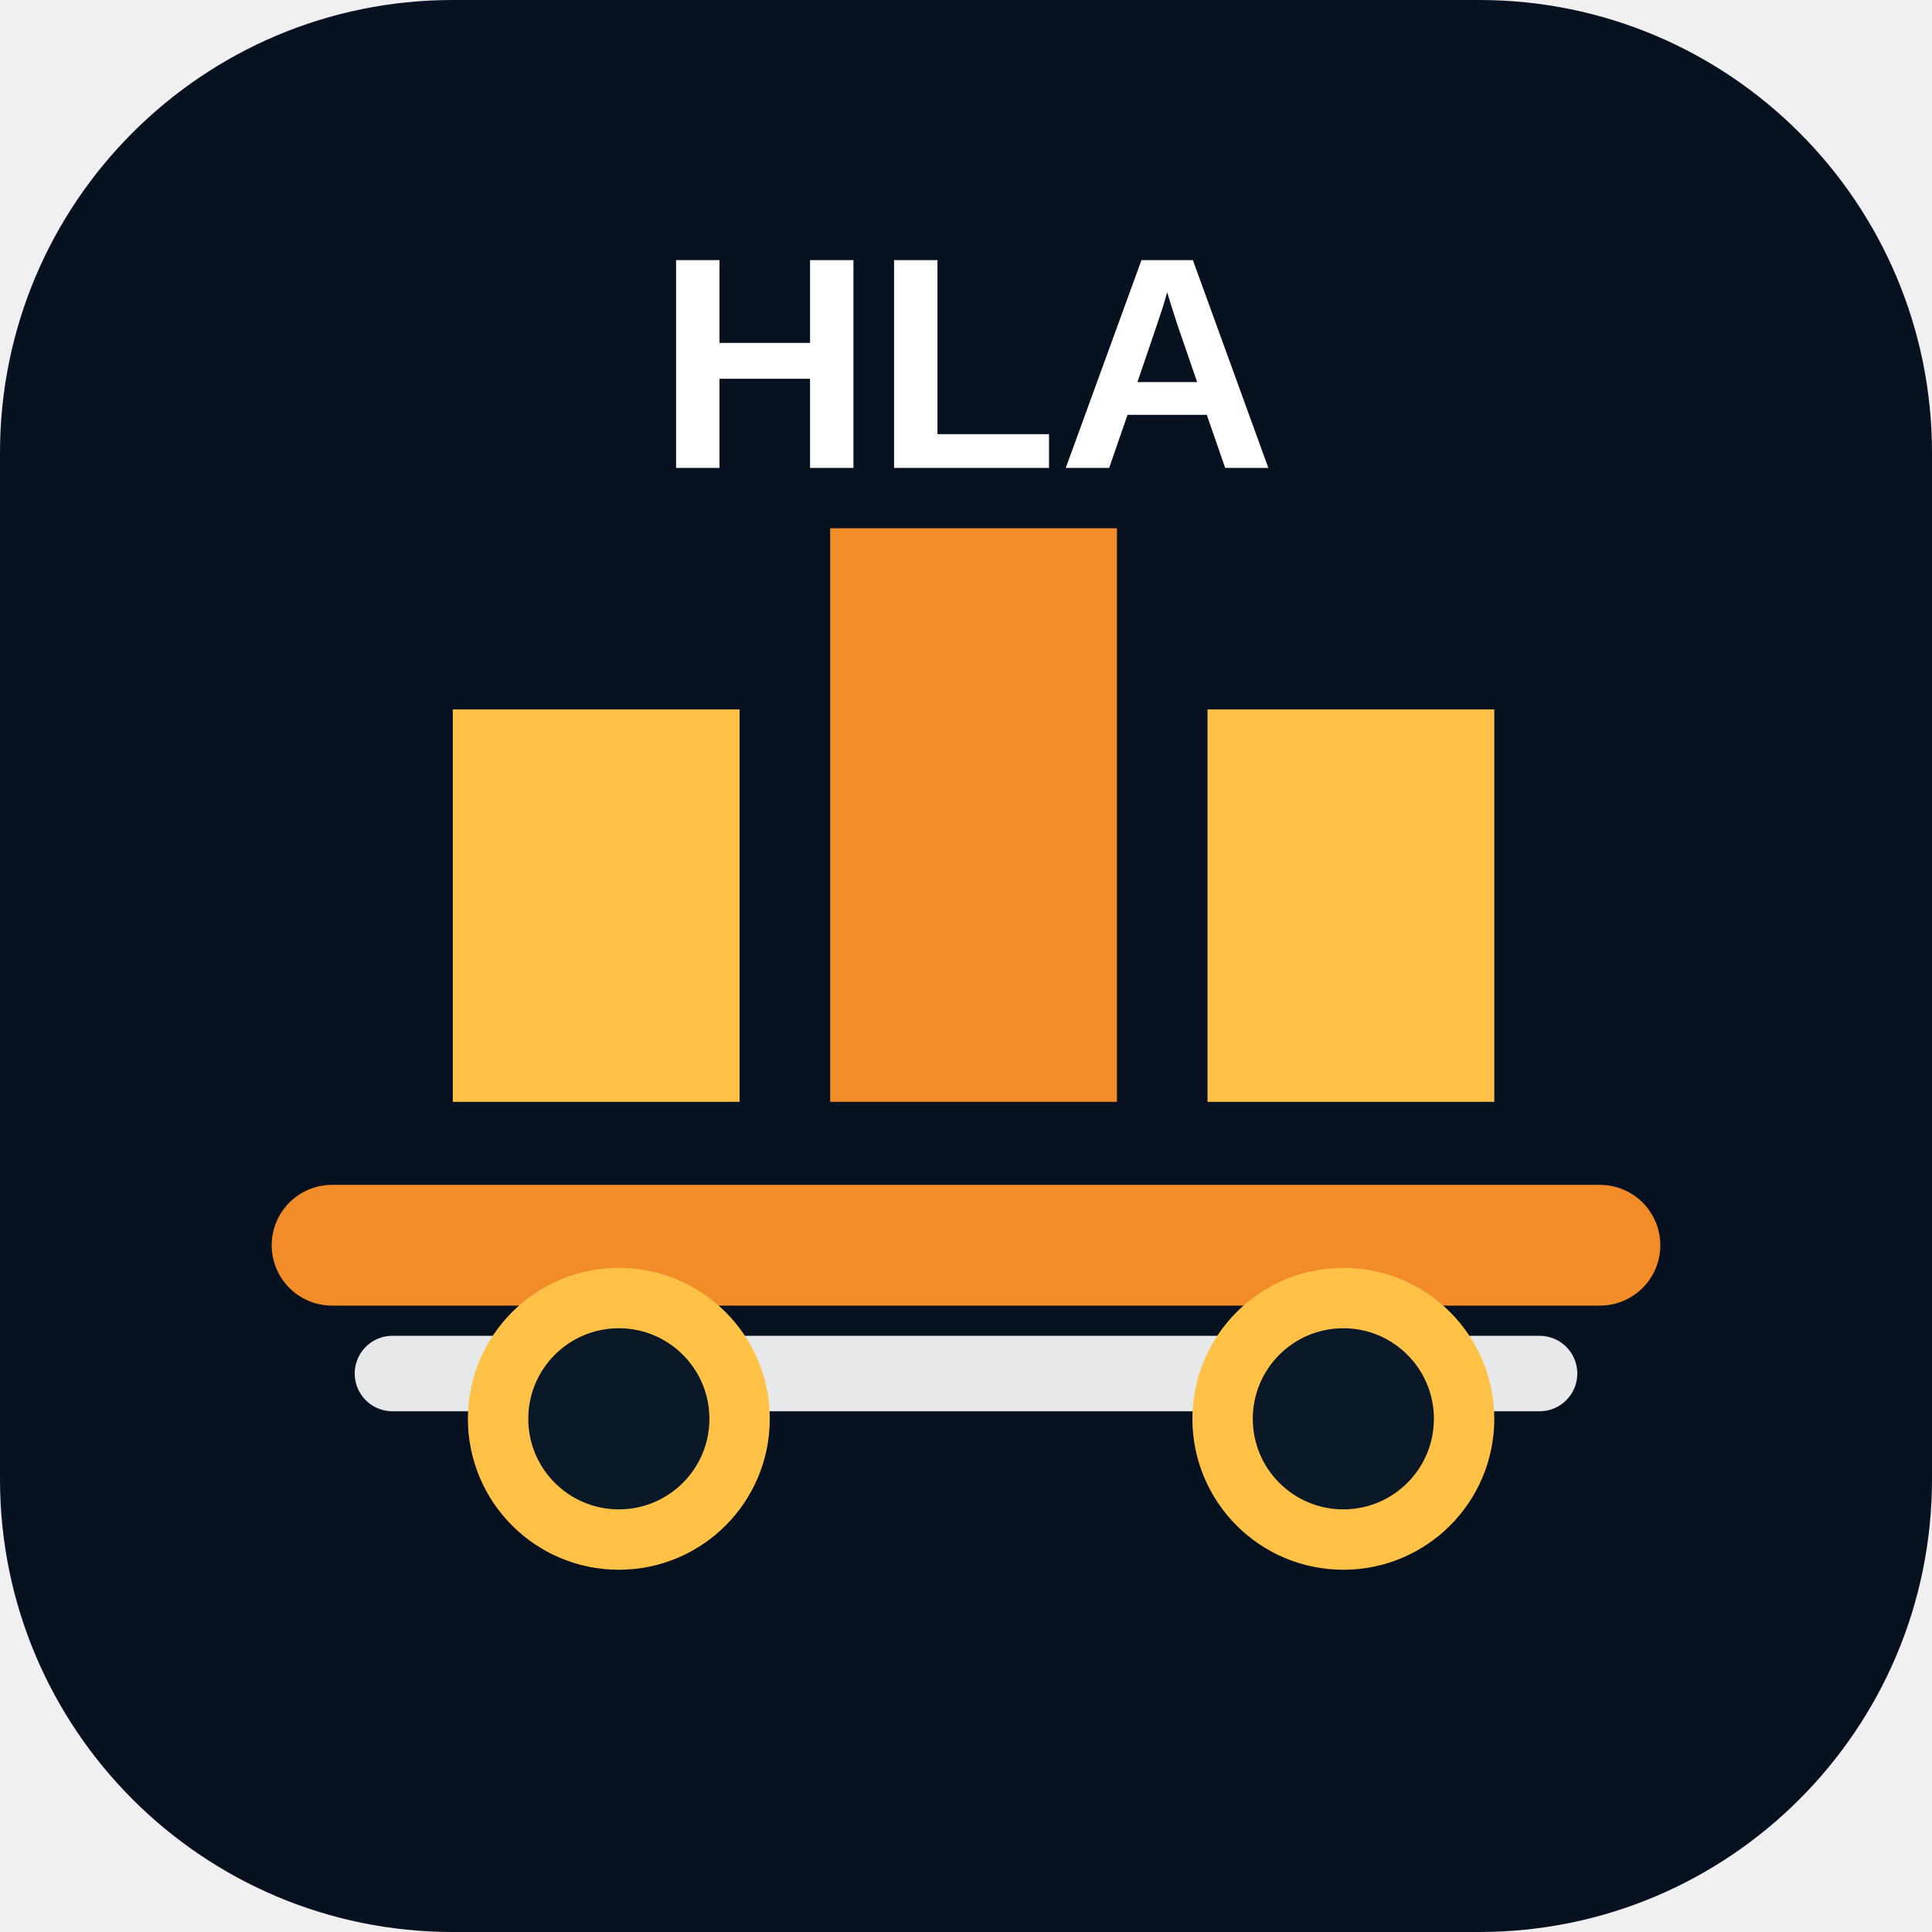
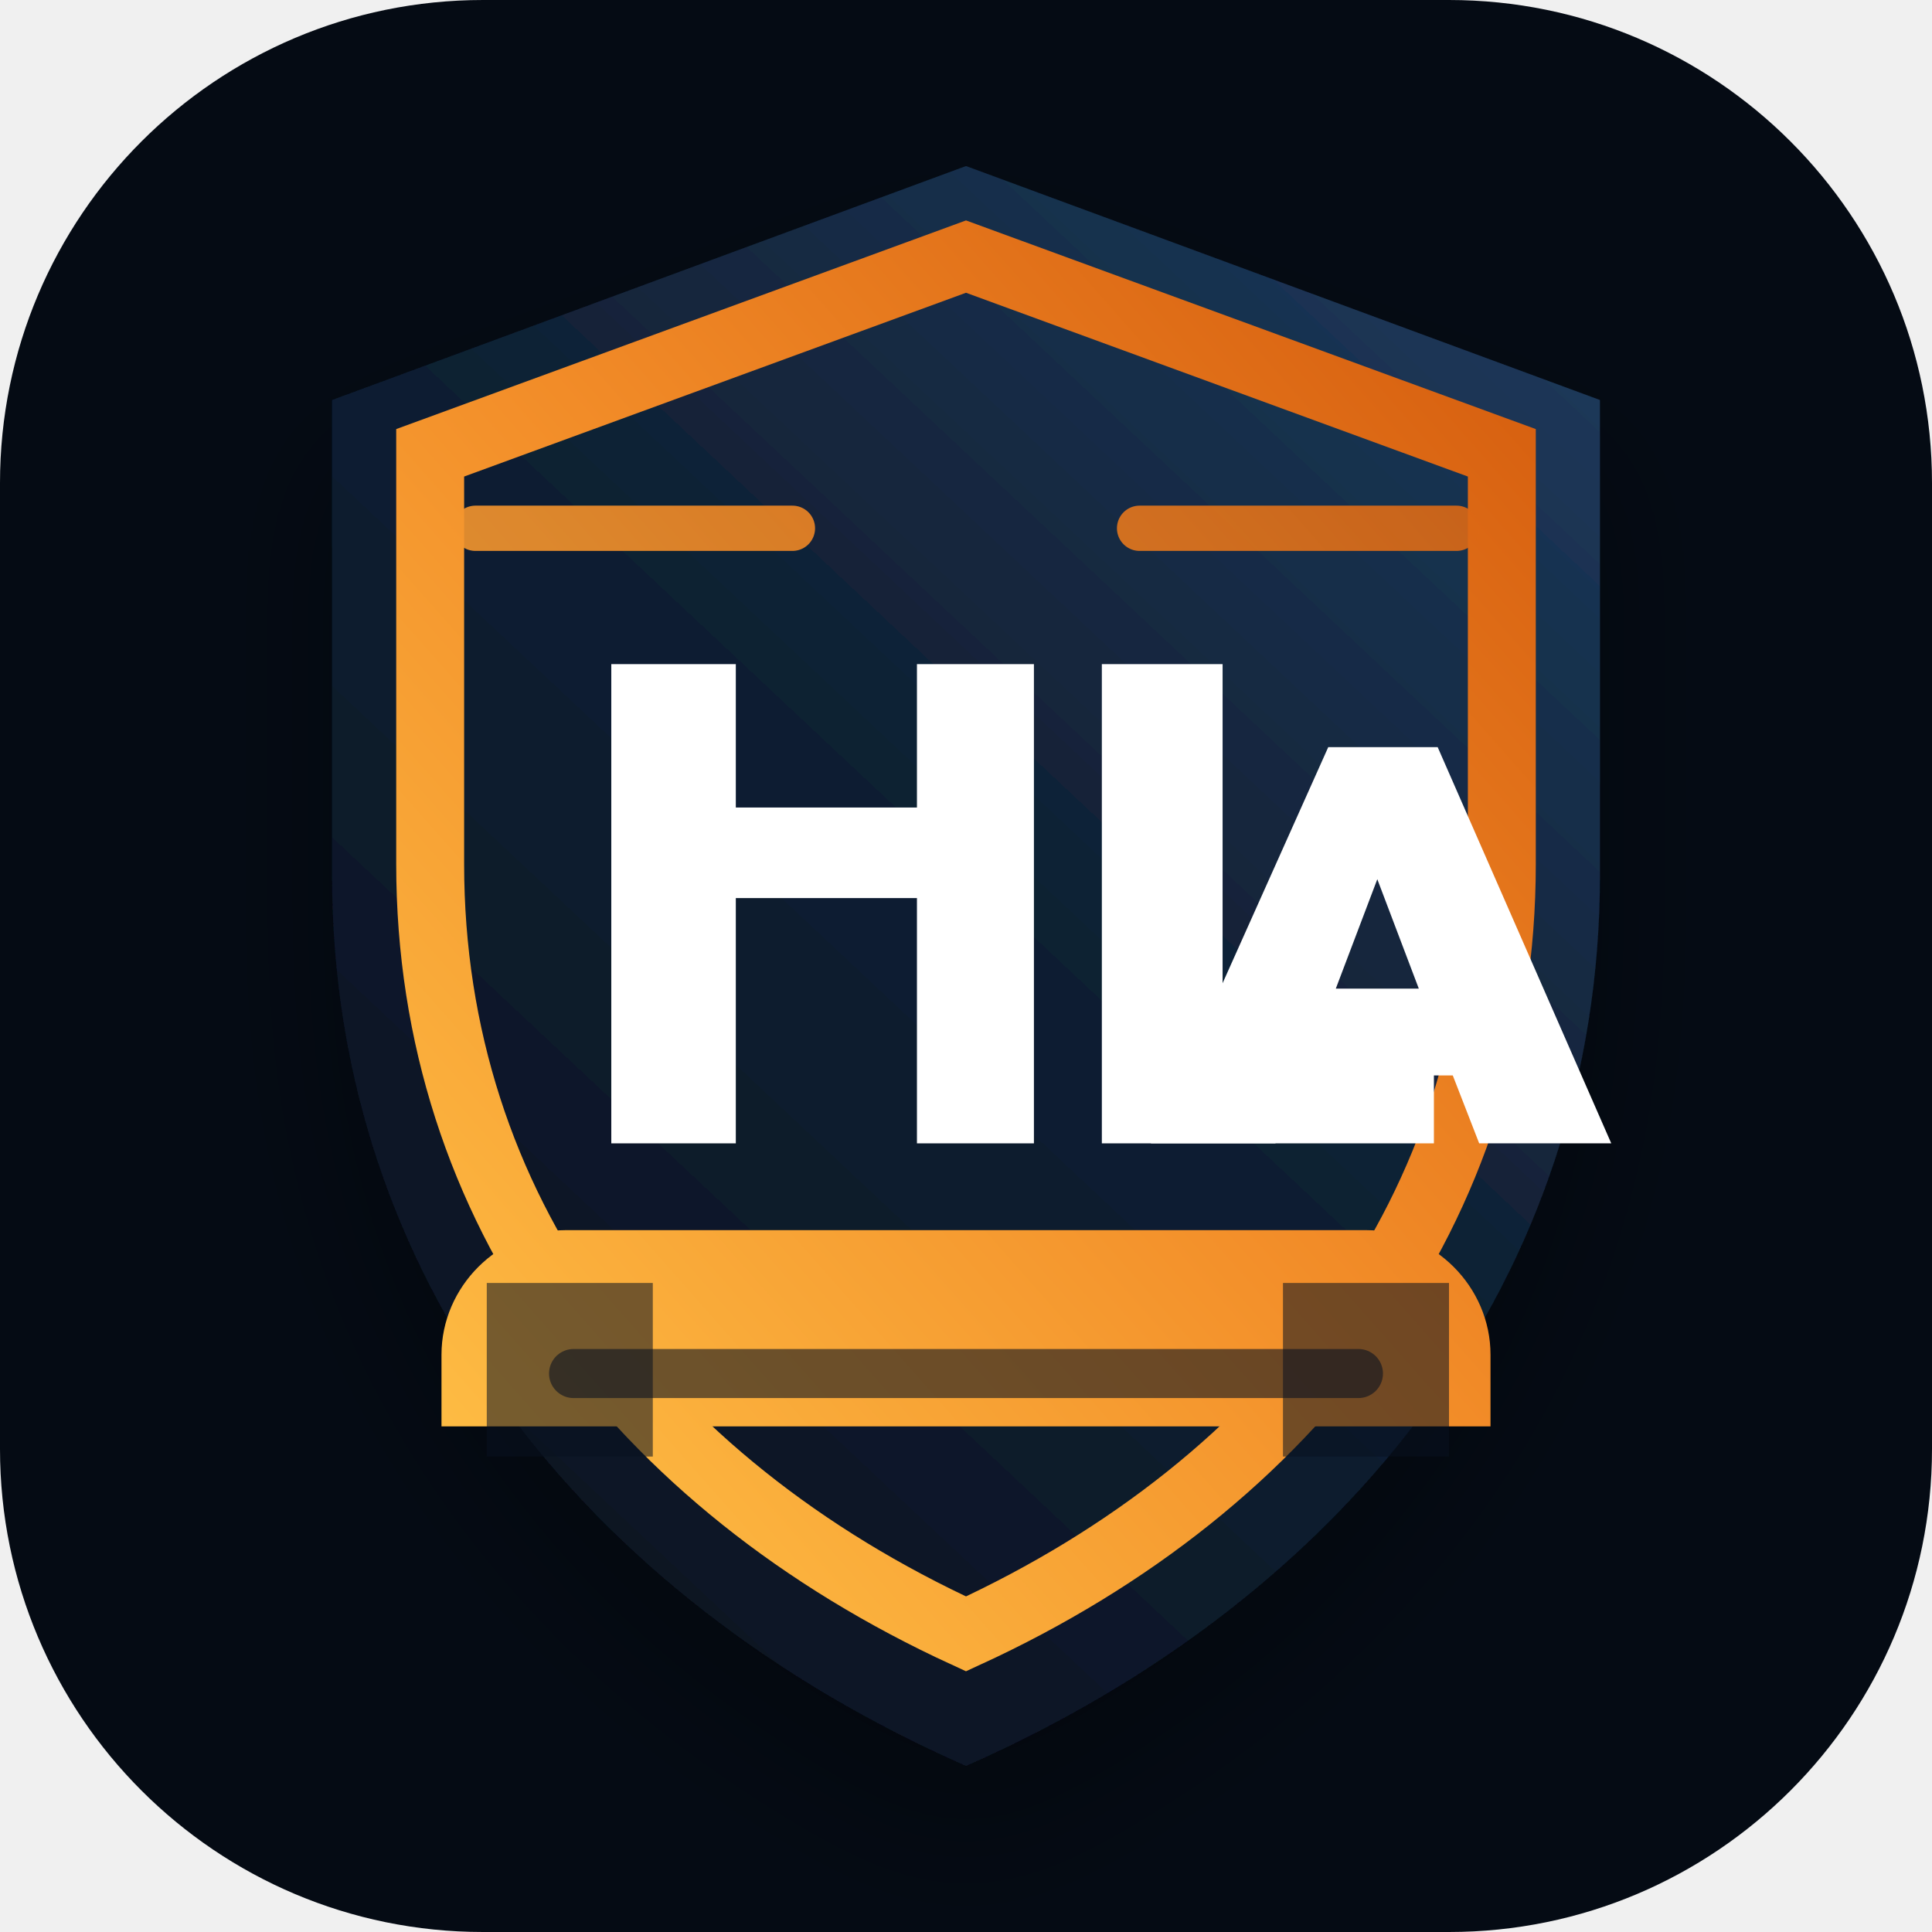
- <svg xmlns="http://www.w3.org/2000/svg" width="128" height="128" viewBox="0 0 128 128" fill="none">
-   <rect width="128" height="128" rx="30" fill="#07111F" />
-   <path d="M22 82.5H106" stroke="#F28C28" stroke-width="8" stroke-linecap="round" />
-   <path d="M30 47H49V73H30V47Z" fill="#FFC247" />
-   <path d="M55 35H74V73H55V35Z" fill="#F28C28" />
-   <path d="M80 47H99V73H80V47Z" fill="#FFC247" />
-   <path d="M26 91H102" stroke="white" stroke-opacity="0.9" stroke-width="5" stroke-linecap="round" />
-   <circle cx="41" cy="94" r="8" fill="#0B1828" stroke="#FFC247" stroke-width="4" />
-   <circle cx="89" cy="94" r="8" fill="#0B1828" stroke="#FFC247" stroke-width="4" />
-   <text x="64" y="31" text-anchor="middle" font-family="Arial, sans-serif" font-weight="900" font-size="20" fill="white">HLA</text>
+ <svg xmlns="http://www.w3.org/2000/svg" viewBox="0 0 512 512" role="img" aria-label="PT Hasia Livina Abadi">
+   <defs>
+     <linearGradient id="shield" x1="84" y1="428" x2="420" y2="70" gradientUnits="userSpaceOnUse">
+       <stop offset="0" stop-color="#07111f" />
+       <stop offset="0.55" stop-color="#102033" />
+       <stop offset="1" stop-color="#1d3a5d" />
+     </linearGradient>
+     <linearGradient id="accent" x1="96" y1="398" x2="415" y2="116" gradientUnits="userSpaceOnUse">
+       <stop stop-color="#ffc247" />
+       <stop offset="0.55" stop-color="#f28c28" />
+       <stop offset="1" stop-color="#d76010" />
+     </linearGradient>
+     <filter id="shadow" x="-20%" y="-20%" width="140%" height="140%">
+       <feDropShadow dx="0" dy="20" stdDeviation="18" flood-color="#000" flood-opacity="0.28" />
+     </filter>
+   </defs>
+   <rect width="512" height="512" rx="128" fill="#050b14" />
+   <path d="M256 44 424 106v126c0 106-66 191-168 236C154 423 88 338 88 232V106L256 44Z" fill="url(#shield)" filter="url(#shadow)" />
+   <path d="M256 68 398 120v109c0 91-55 164-142 204-87-40-142-113-142-204V120L256 68Z" fill="none" stroke="url(#accent)" stroke-width="18" />
+   <path d="M150 326h212c18 0 33 15 33 33v19H117v-19c0-18 15-33 33-33Z" fill="url(#accent)" />
+   <path d="M162 303h33v-65h48v65h31V176h-31v38h-48v-38h-33v127Zm130 0h88v-28h-56v-99h-32v127Z" fill="#fff" />
+   <path d="M352 198h29l46 105h-35l-7-18h-40l-7 18h-33l47-105Zm24 64-11-29-11 29h22Z" fill="#fff" />
+   <path d="M129 340h44v46h-44zM340 340h44v46h-44z" fill="#07111f" opacity=".55" />
+   <path d="M152 364h208" stroke="#07111f" stroke-opacity=".58" stroke-width="13" stroke-linecap="round" />
+   <path d="M126 140h84M302 140h84" stroke="url(#accent)" stroke-width="12" stroke-linecap="round" opacity=".9" />
</svg>
